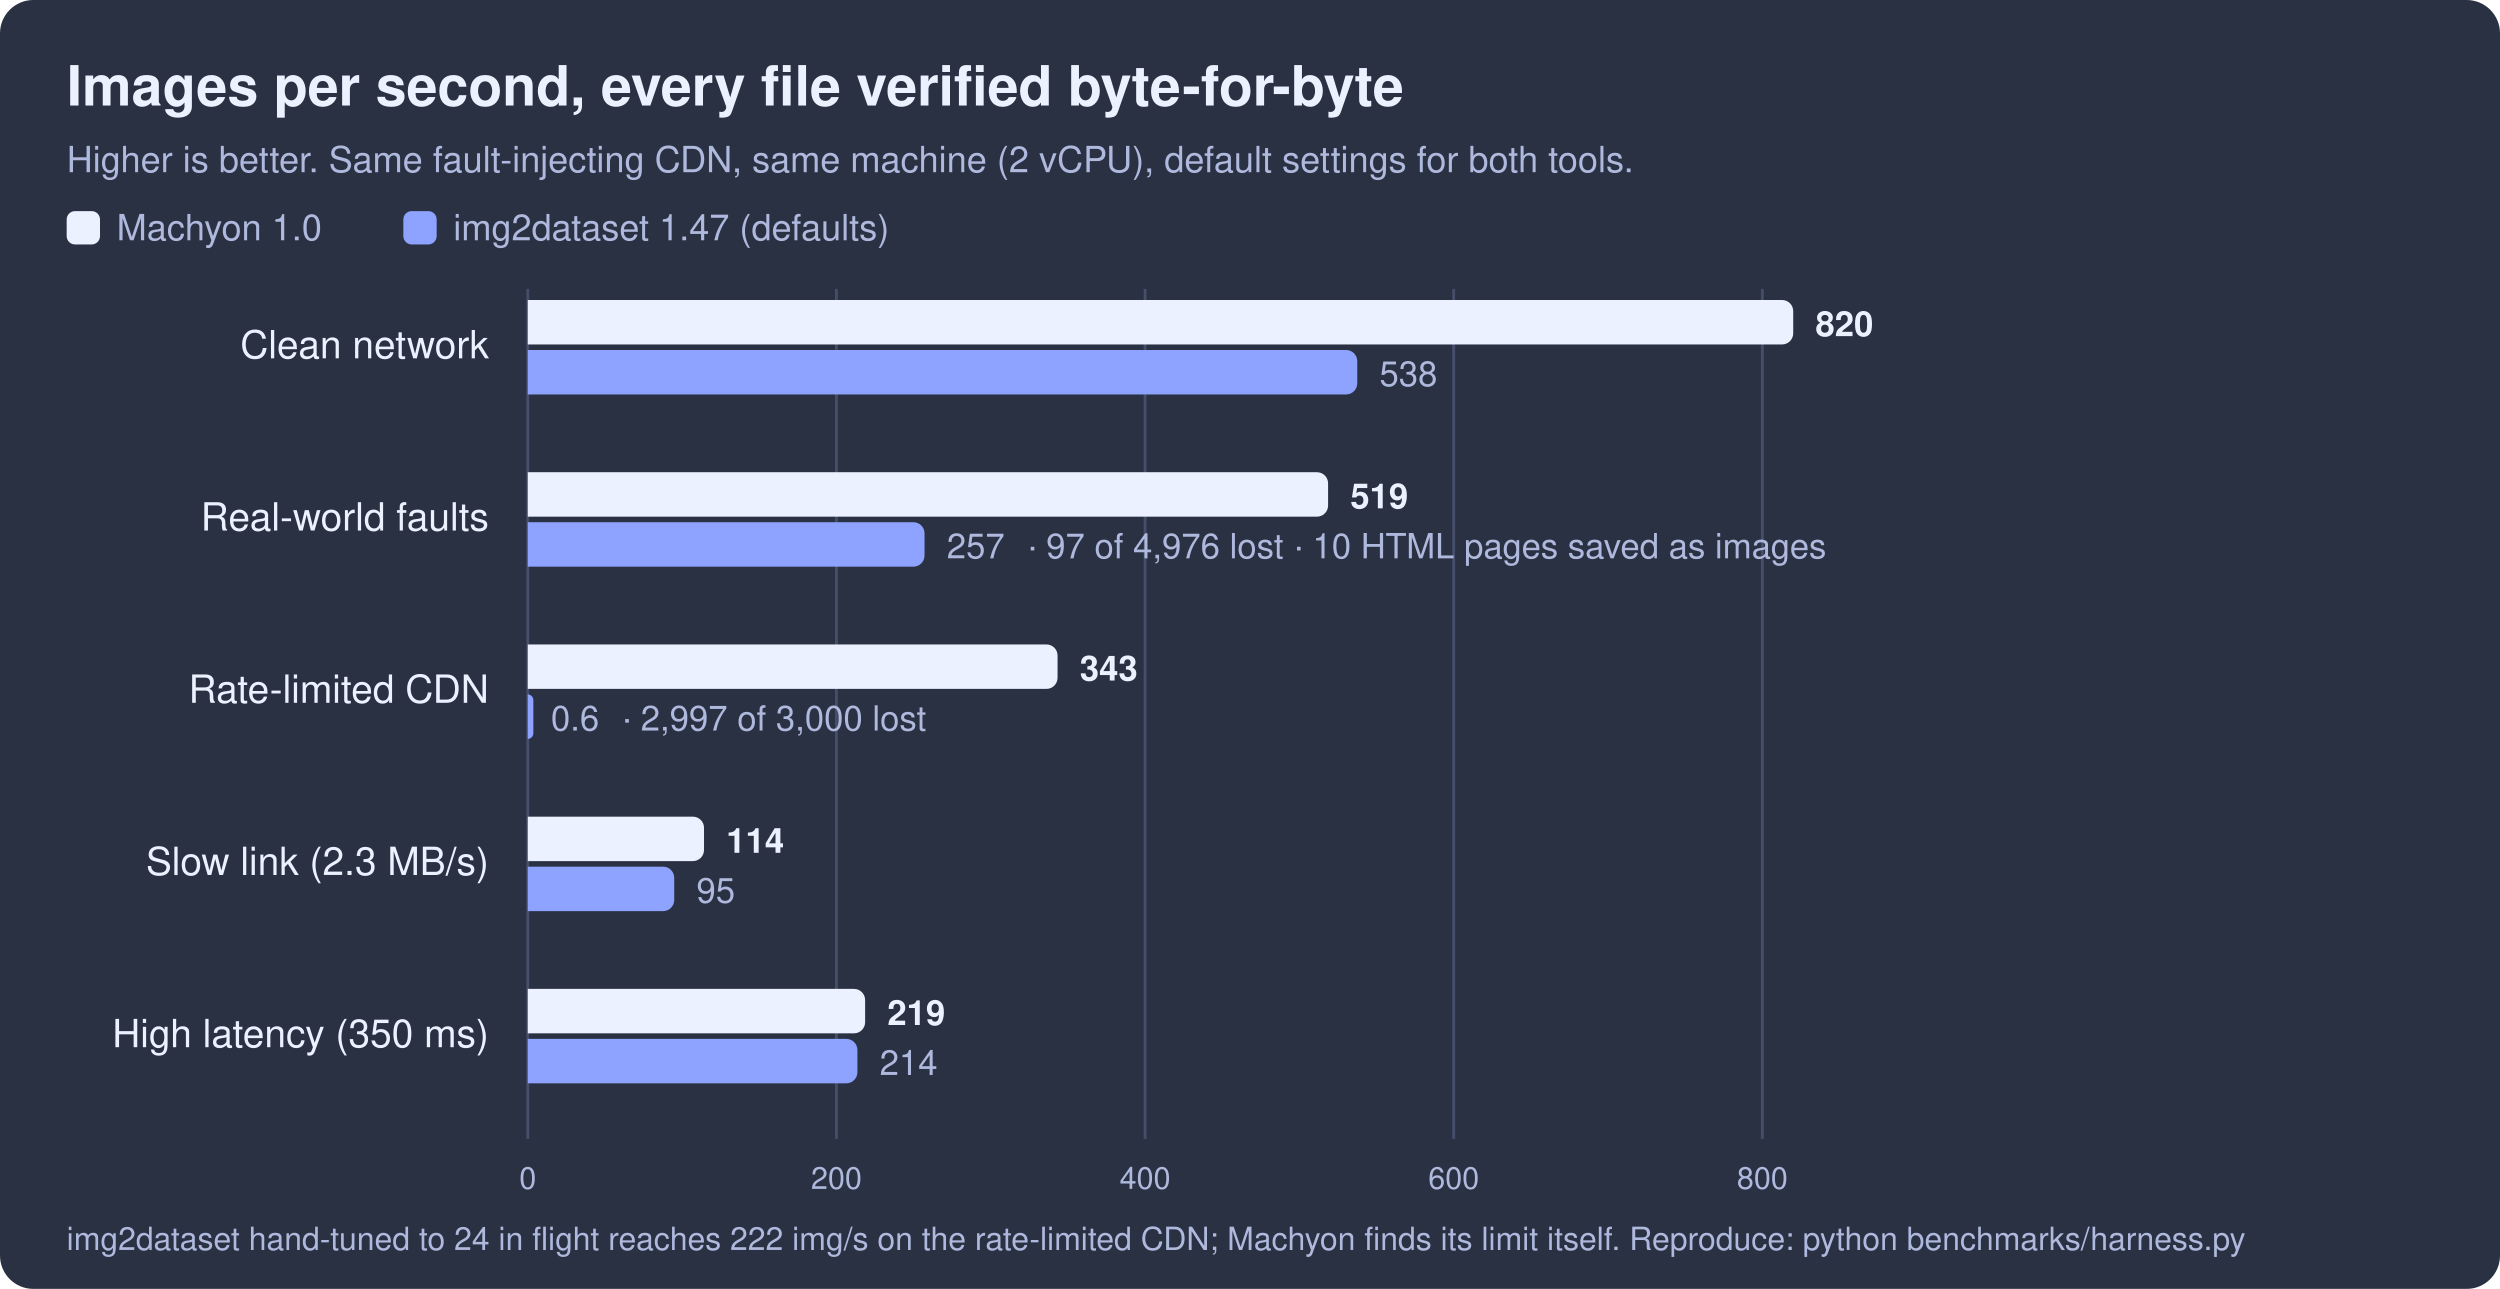
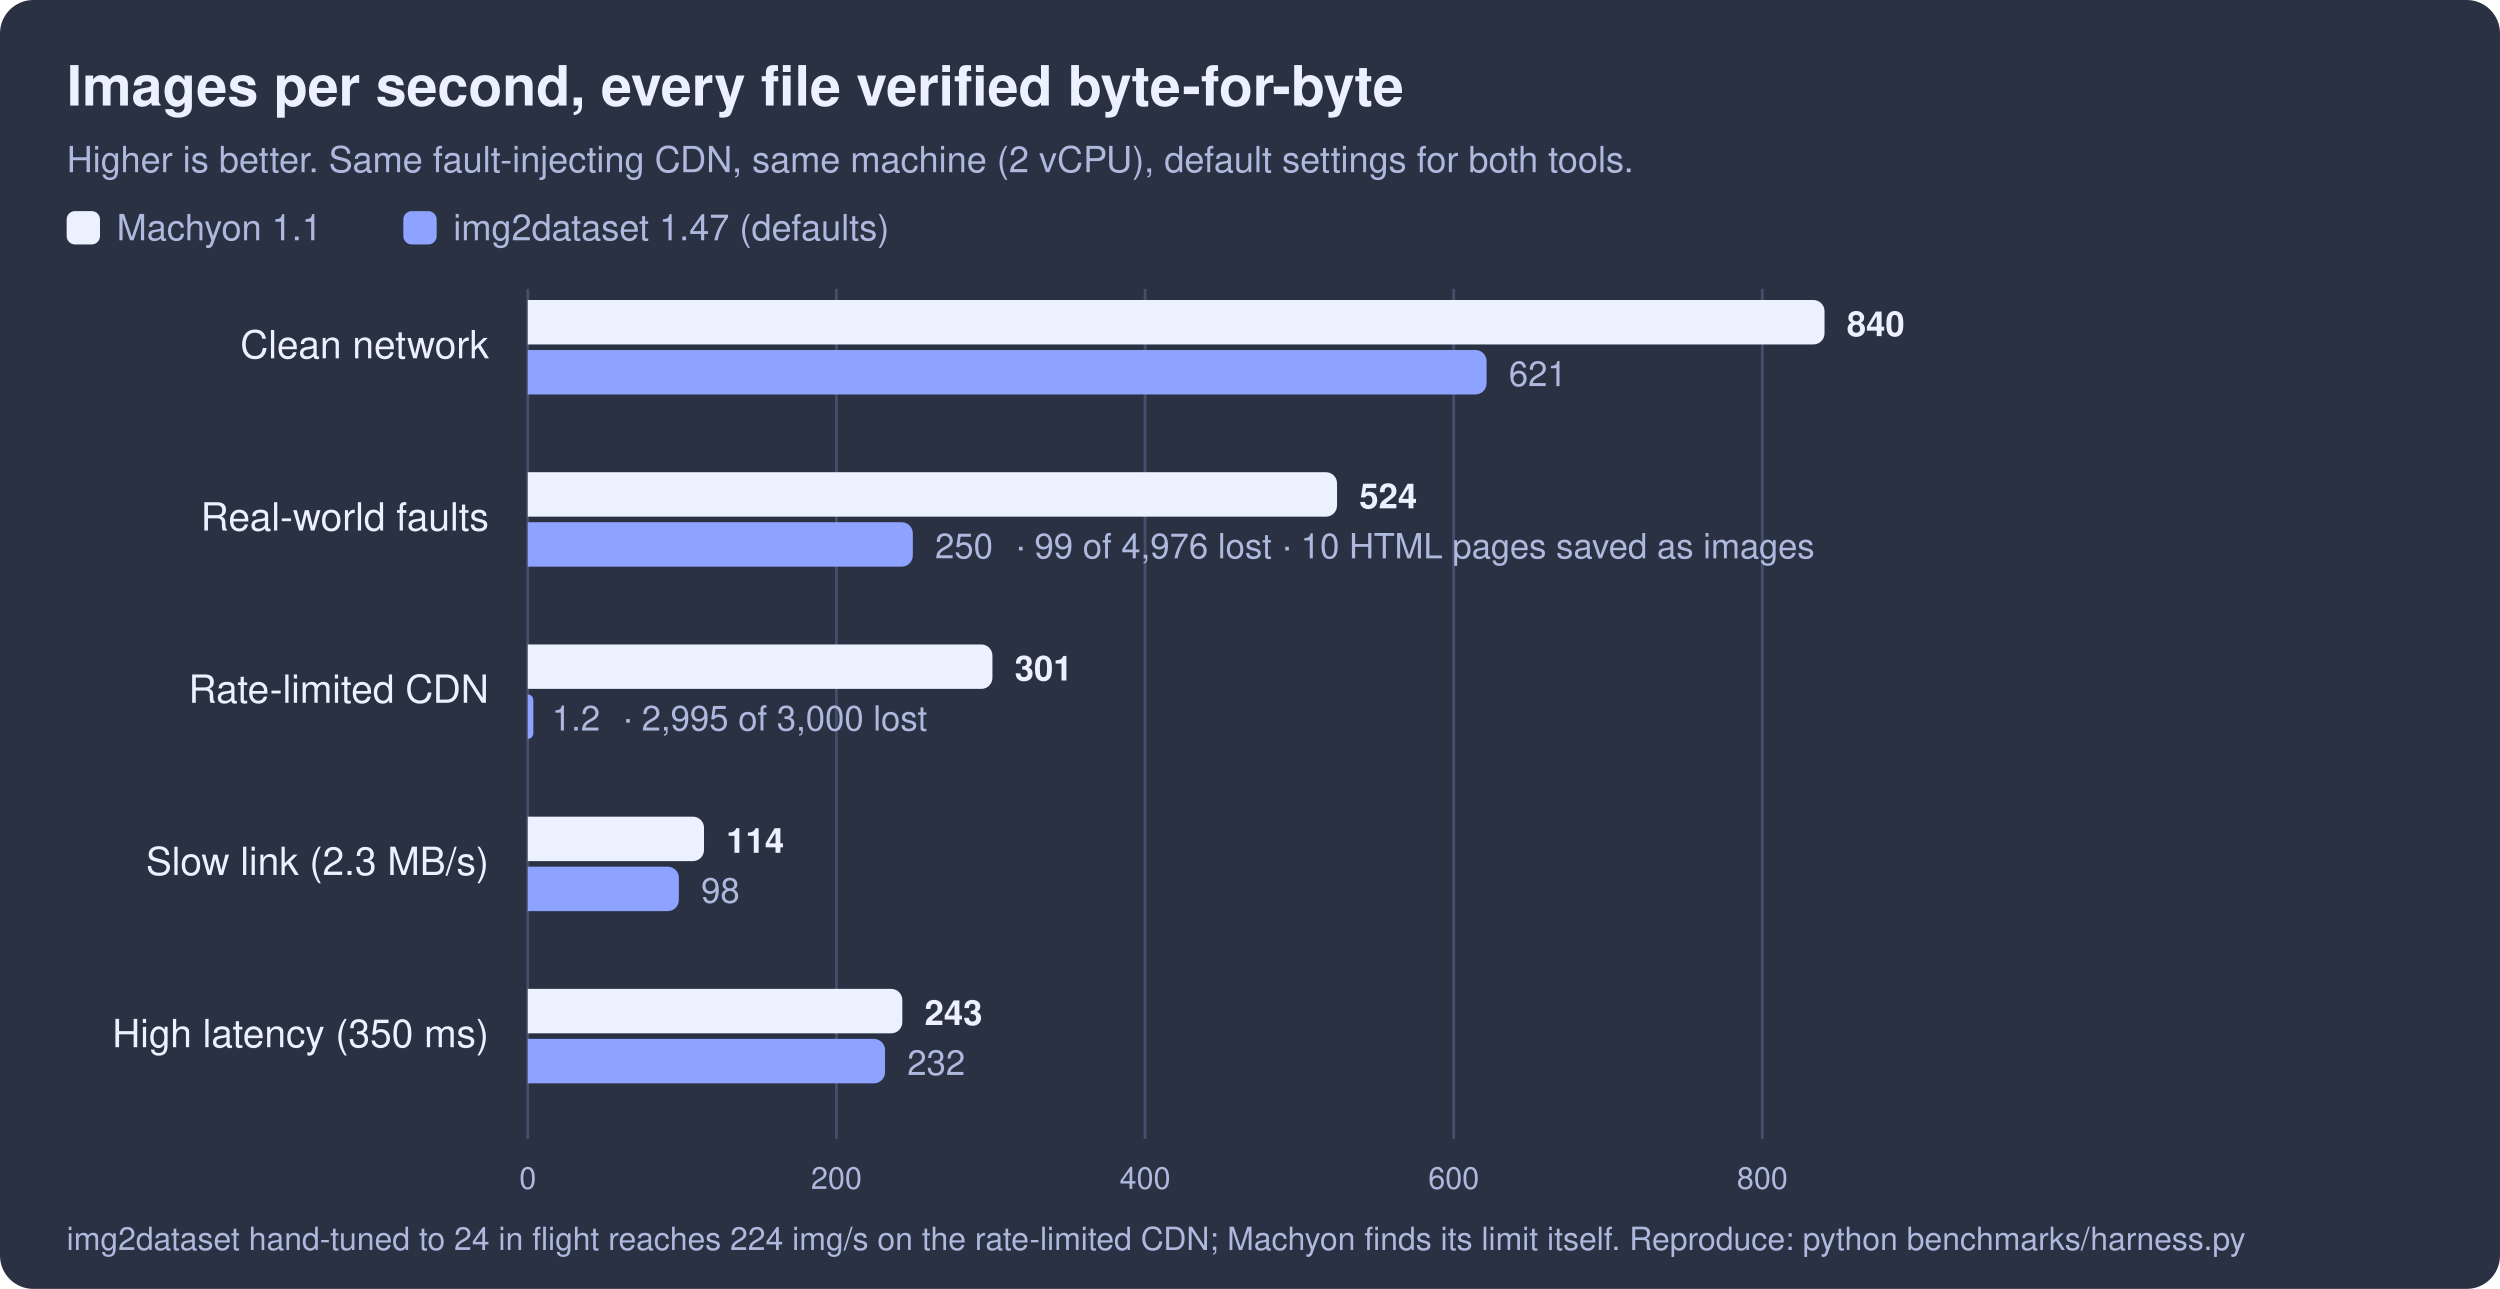
<svg xmlns="http://www.w3.org/2000/svg" viewBox="0 0 900 464" width="900" height="464" font-family="-apple-system,Segoe UI,Helvetica,Arial,sans-serif">
  <rect width="900" height="464" rx="12" fill="#2A3142" />
  <text x="24" y="38" font-size="20" font-weight="700" fill="#ECF1FF">Images per second, every file verified byte-for-byte</text>
  <text x="24" y="62" font-size="13" fill="#AEB9DD">Higher is better. Same fault-injecting CDN, same machine (2 vCPU), default settings for both tools.</text>
  <rect x="24" y="76" width="12" height="12" rx="3" fill="#ECF1FF" />
-   <text x="42" y="86.5" font-size="13" fill="#AEB9DD">Machyon 1.0</text>
+   <text x="42" y="86.5" font-size="13" fill="#AEB9DD">Machyon 1.1</text>
  <rect x="145.2" y="76" width="12" height="12" rx="3" fill="#8EA2FF" />
  <text x="163.2" y="86.5" font-size="13" fill="#AEB9DD">img2dataset 1.47 (defaults)</text>
  <line x1="190.0" y1="104" x2="190.0" y2="410" stroke="#454F6B" stroke-width="1" />
  <text x="190.0" y="428" font-size="11" fill="#AEB9DD" text-anchor="middle">0</text>
  <line x1="301.111" y1="104" x2="301.111" y2="410" stroke="#454F6B" stroke-width="1" />
  <text x="301.111" y="428" font-size="11" fill="#AEB9DD" text-anchor="middle">200</text>
  <line x1="412.222" y1="104" x2="412.222" y2="410" stroke="#454F6B" stroke-width="1" />
  <text x="412.222" y="428" font-size="11" fill="#AEB9DD" text-anchor="middle">400</text>
  <line x1="523.333" y1="104" x2="523.333" y2="410" stroke="#454F6B" stroke-width="1" />
  <text x="523.333" y="428" font-size="11" fill="#AEB9DD" text-anchor="middle">600</text>
  <line x1="634.444" y1="104" x2="634.444" y2="410" stroke="#454F6B" stroke-width="1" />
  <text x="634.444" y="428" font-size="11" fill="#AEB9DD" text-anchor="middle">800</text>
  <text x="176" y="129" font-size="14" fill="#ECF1FF" text-anchor="end">Clean network</text>
  <g>
-     <path d="M190.0 108 H641.556 A4 4 0 0 1 645.556 112 V120 A4 4 0 0 1 641.556 124 H190.0 Z" fill="#ECF1FF" />
+     <path d="M190.0 108 H652.833 A4 4 0 0 1 656.833 112 V120 A4 4 0 0 1 652.833 124 H190.0 Z" fill="#ECF1FF" />
  </g>
-   <text x="653.556" y="121" font-size="12.5" font-weight="700" fill="#ECF1FF">820<tspan dx="8" fill="#AEB9DD" />
+   <text x="664.833" y="121" font-size="12.5" font-weight="700" fill="#ECF1FF">840<tspan dx="8" fill="#AEB9DD" />
  </text>
  <g>
-     <path d="M190.0 126 H484.611 A4 4 0 0 1 488.611 130 V138 A4 4 0 0 1 484.611 142 H190.0 Z" fill="#8EA2FF" />
+     <path d="M190.0 126 H531.167 A4 4 0 0 1 535.167 130 V138 A4 4 0 0 1 531.167 142 H190.0 Z" fill="#8EA2FF" />
  </g>
-   <text x="496.611" y="139" font-size="12.5" font-weight="400" fill="#AEB9DD">538<tspan dx="8" fill="#AEB9DD" />
+   <text x="543.167" y="139" font-size="12.5" font-weight="400" fill="#AEB9DD">621<tspan dx="8" fill="#AEB9DD" />
  </text>
  <text x="176" y="191" font-size="14" fill="#ECF1FF" text-anchor="end">Real-world faults</text>
  <g>
-     <path d="M190.0 170 H474.111 A4 4 0 0 1 478.111 174 V182 A4 4 0 0 1 474.111 186 H190.0 Z" fill="#ECF1FF" />
+     <path d="M190.0 170 H477.333 A4 4 0 0 1 481.333 174 V182 A4 4 0 0 1 477.333 186 H190.0 Z" fill="#ECF1FF" />
  </g>
-   <text x="486.111" y="183" font-size="12.5" font-weight="700" fill="#ECF1FF">519<tspan dx="8" fill="#AEB9DD" />
+   <text x="489.333" y="183" font-size="12.5" font-weight="700" fill="#ECF1FF">524<tspan dx="8" fill="#AEB9DD" />
  </text>
  <g>
-     <path d="M190.0 188 H328.833 A4 4 0 0 1 332.833 192 V200 A4 4 0 0 1 328.833 204 H190.0 Z" fill="#8EA2FF" />
+     <path d="M190.0 188 H324.611 A4 4 0 0 1 328.611 192 V200 A4 4 0 0 1 324.611 204 H190.0 Z" fill="#8EA2FF" />
  </g>
-   <text x="340.833" y="201" font-size="12.5" font-weight="400" fill="#AEB9DD">257<tspan dx="8" fill="#AEB9DD">· 97 of 4,976 lost · 10 HTML pages saved as images</tspan>
+   <text x="336.611" y="201" font-size="12.5" font-weight="400" fill="#AEB9DD">250<tspan dx="8" fill="#AEB9DD">· 99 of 4,976 lost · 10 HTML pages saved as images</tspan>
  </text>
  <text x="176" y="253" font-size="14" fill="#ECF1FF" text-anchor="end">Rate-limited CDN</text>
  <g>
-     <path d="M190.0 232 H376.722 A4 4 0 0 1 380.722 236 V244 A4 4 0 0 1 376.722 248 H190.0 Z" fill="#ECF1FF" />
+     <path d="M190.0 232 H353.278 A4 4 0 0 1 357.278 236 V244 A4 4 0 0 1 353.278 248 H190.0 Z" fill="#ECF1FF" />
  </g>
-   <text x="388.722" y="245" font-size="12.5" font-weight="700" fill="#ECF1FF">343<tspan dx="8" fill="#AEB9DD" />
+   <text x="365.278" y="245" font-size="12.5" font-weight="700" fill="#ECF1FF">301<tspan dx="8" fill="#AEB9DD" />
  </text>
  <g>
    <path d="M190.0 250 H190.0 A2 2 0 0 1 192.0 252 V264 A2 2 0 0 1 190.0 266 H190.0 Z" fill="#8EA2FF" />
  </g>
-   <text x="198.333" y="263" font-size="12.5" font-weight="400" fill="#AEB9DD">0.6<tspan dx="8" fill="#AEB9DD">· 2,997 of 3,000 lost</tspan>
+   <text x="198.667" y="263" font-size="12.5" font-weight="400" fill="#AEB9DD">1.2<tspan dx="8" fill="#AEB9DD">· 2,995 of 3,000 lost</tspan>
  </text>
  <text x="176" y="315" font-size="14" fill="#ECF1FF" text-anchor="end">Slow link (2.3 MB/s)</text>
  <g>
    <path d="M190.0 294 H249.444 A4 4 0 0 1 253.444 298 V306 A4 4 0 0 1 249.444 310 H190.0 Z" fill="#ECF1FF" />
  </g>
  <text x="261.444" y="307" font-size="12.5" font-weight="700" fill="#ECF1FF">114<tspan dx="8" fill="#AEB9DD" />
  </text>
  <g>
-     <path d="M190.0 312 H238.722 A4 4 0 0 1 242.722 316 V324 A4 4 0 0 1 238.722 328 H190.0 Z" fill="#8EA2FF" />
+     <path d="M190.0 312 H240.389 A4 4 0 0 1 244.389 316 V324 A4 4 0 0 1 240.389 328 H190.0 Z" fill="#8EA2FF" />
  </g>
-   <text x="250.722" y="325" font-size="12.5" font-weight="400" fill="#AEB9DD">95<tspan dx="8" fill="#AEB9DD" />
+   <text x="252.389" y="325" font-size="12.5" font-weight="400" fill="#AEB9DD">98<tspan dx="8" fill="#AEB9DD" />
  </text>
  <text x="176" y="377" font-size="14" fill="#ECF1FF" text-anchor="end">High latency (350 ms)</text>
  <g>
-     <path d="M190.0 356 H307.444 A4 4 0 0 1 311.444 360 V368 A4 4 0 0 1 307.444 372 H190.0 Z" fill="#ECF1FF" />
+     <path d="M190.0 356 H320.833 A4 4 0 0 1 324.833 360 V368 A4 4 0 0 1 320.833 372 H190.0 Z" fill="#ECF1FF" />
  </g>
-   <text x="319.444" y="369" font-size="12.5" font-weight="700" fill="#ECF1FF">219<tspan dx="8" fill="#AEB9DD" />
+   <text x="332.833" y="369" font-size="12.5" font-weight="700" fill="#ECF1FF">243<tspan dx="8" fill="#AEB9DD" />
  </text>
  <g>
-     <path d="M190.0 374 H304.667 A4 4 0 0 1 308.667 378 V386 A4 4 0 0 1 304.667 390 H190.0 Z" fill="#8EA2FF" />
+     <path d="M190.0 374 H314.611 A4 4 0 0 1 318.611 378 V386 A4 4 0 0 1 314.611 390 H190.0 Z" fill="#8EA2FF" />
  </g>
-   <text x="316.667" y="387" font-size="12.5" font-weight="400" fill="#AEB9DD">214<tspan dx="8" fill="#AEB9DD" />
+   <text x="326.611" y="387" font-size="12.5" font-weight="400" fill="#AEB9DD">232<tspan dx="8" fill="#AEB9DD" />
  </text>
-   <text x="24" y="450" font-size="11.5" fill="#AEB9DD">img2dataset hand-tuned to 24 in flight reaches 222 img/s on the rate-limited CDN; Machyon finds its limit itself. Reproduce: python benchmarks/harness.py</text>
+   <text x="24" y="450" font-size="11.5" fill="#AEB9DD">img2dataset hand-tuned to 24 in flight reaches 224 img/s on the rate-limited CDN; Machyon finds its limit itself. Reproduce: python benchmarks/harness.py</text>
</svg>
